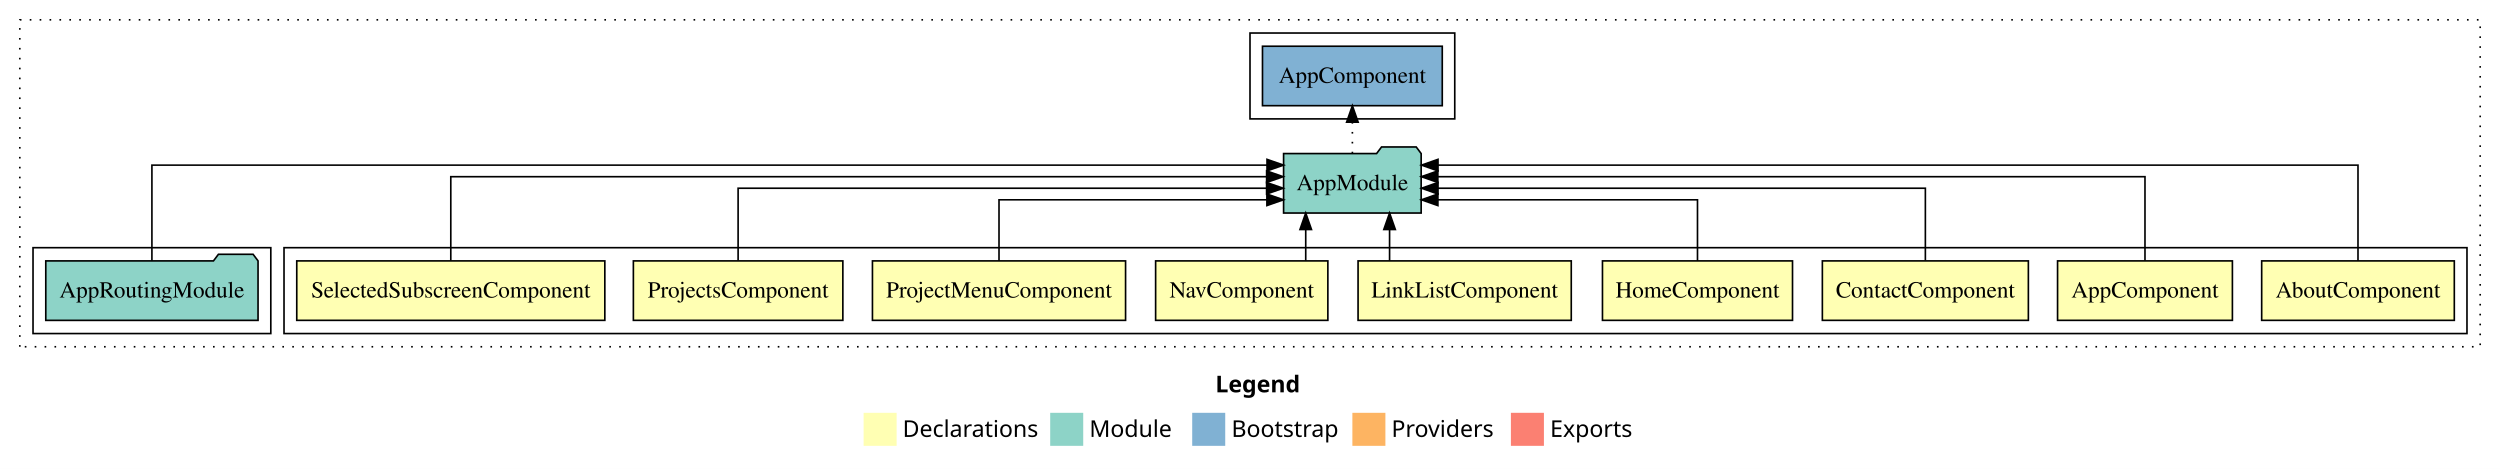
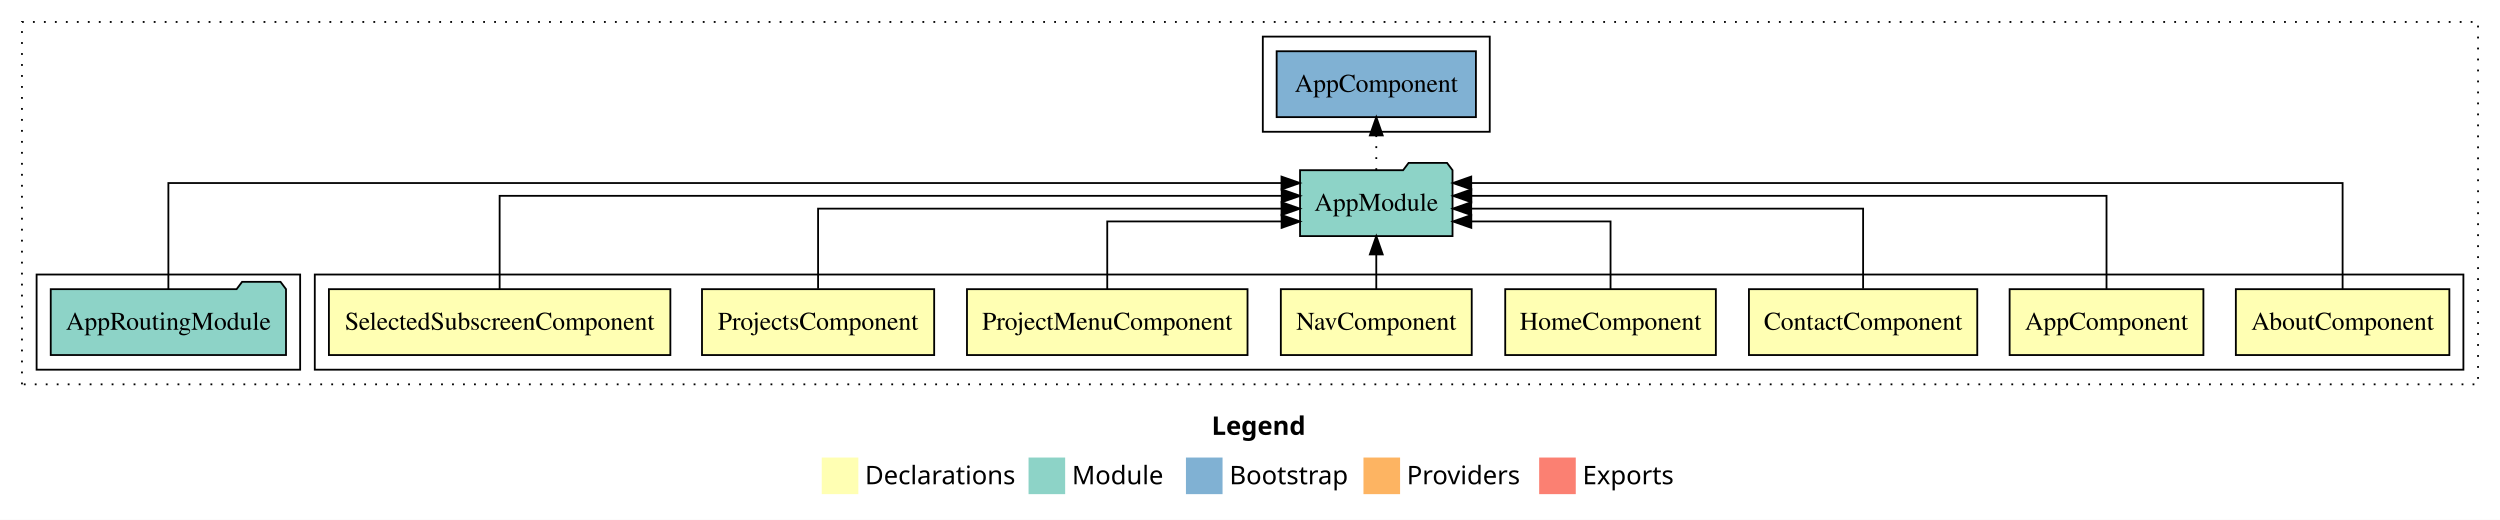
- <svg xmlns="http://www.w3.org/2000/svg" width="1514pt" height="284pt" viewBox="0.00 0.00 1514.00 284.00">
+ <svg xmlns="http://www.w3.org/2000/svg" width="1366pt" height="284pt" viewBox="0.00 0.00 1366.00 284.00">
  <g id="graph0" class="graph" transform="scale(1 1) rotate(0) translate(4 280)">
-     <polygon fill="#ffffff" stroke="transparent" points="-4,4 -4,-280 1510,-280 1510,4 -4,4" />
-     <text text-anchor="start" x="732.009" y="-42.4" font-family="sans-serif" font-weight="bold" font-size="14.00" fill="#000000">Legend</text>
-     <polygon fill="#ffffb3" stroke="transparent" points="519,-10 519,-30 539,-30 539,-10 519,-10" />
-     <text text-anchor="start" x="542.629" y="-15.4" font-family="sans-serif" font-size="14.00" fill="#000000">  Declarations</text>
-     <polygon fill="#8dd3c7" stroke="transparent" points="632,-10 632,-30 652,-30 652,-10 632,-10" />
-     <text text-anchor="start" x="655.725" y="-15.4" font-family="sans-serif" font-size="14.00" fill="#000000">  Module</text>
-     <polygon fill="#80b1d3" stroke="transparent" points="718,-10 718,-30 738,-30 738,-10 718,-10" />
-     <text text-anchor="start" x="741.781" y="-15.4" font-family="sans-serif" font-size="14.00" fill="#000000">  Bootstrap</text>
-     <polygon fill="#fdb462" stroke="transparent" points="815,-10 815,-30 835,-30 835,-10 815,-10" />
-     <text text-anchor="start" x="838.673" y="-15.4" font-family="sans-serif" font-size="14.00" fill="#000000">  Providers</text>
-     <polygon fill="#fb8072" stroke="transparent" points="911,-10 911,-30 931,-30 931,-10 911,-10" />
-     <text text-anchor="start" x="934.726" y="-15.4" font-family="sans-serif" font-size="14.00" fill="#000000">  Exports</text>
+     <polygon fill="#ffffff" stroke="transparent" points="-4,4 -4,-280 1362,-280 1362,4 -4,4" />
+     <text text-anchor="start" x="658.009" y="-42.4" font-family="sans-serif" font-weight="bold" font-size="14.00" fill="#000000">Legend</text>
+     <polygon fill="#ffffb3" stroke="transparent" points="445,-10 445,-30 465,-30 465,-10 445,-10" />
+     <text text-anchor="start" x="468.629" y="-15.4" font-family="sans-serif" font-size="14.00" fill="#000000">  Declarations</text>
+     <polygon fill="#8dd3c7" stroke="transparent" points="558,-10 558,-30 578,-30 578,-10 558,-10" />
+     <text text-anchor="start" x="581.725" y="-15.4" font-family="sans-serif" font-size="14.00" fill="#000000">  Module</text>
+     <polygon fill="#80b1d3" stroke="transparent" points="644,-10 644,-30 664,-30 664,-10 644,-10" />
+     <text text-anchor="start" x="667.781" y="-15.4" font-family="sans-serif" font-size="14.00" fill="#000000">  Bootstrap</text>
+     <polygon fill="#fdb462" stroke="transparent" points="741,-10 741,-30 761,-30 761,-10 741,-10" />
+     <text text-anchor="start" x="764.673" y="-15.4" font-family="sans-serif" font-size="14.00" fill="#000000">  Providers</text>
+     <polygon fill="#fb8072" stroke="transparent" points="837,-10 837,-30 857,-30 857,-10 837,-10" />
+     <text text-anchor="start" x="860.726" y="-15.4" font-family="sans-serif" font-size="14.00" fill="#000000">  Exports</text>
    <g id="clust1" class="cluster">
-       <polygon fill="none" stroke="#000000" stroke-dasharray="1,5" points="8,-70 8,-268 1498,-268 1498,-70 8,-70" />
+       <polygon fill="none" stroke="#000000" stroke-dasharray="1,5" points="8,-70 8,-268 1350,-268 1350,-70 8,-70" />
    </g>
    <g id="clust2" class="cluster">
-       <polygon fill="none" stroke="#000000" points="168,-78 168,-130 1490,-130 1490,-78 168,-78" />
+       <polygon fill="none" stroke="#000000" points="168,-78 168,-130 1342,-130 1342,-78 168,-78" />
    </g>
-     <g id="clust12" class="cluster">
+     <g id="clust11" class="cluster">
      <polygon fill="none" stroke="#000000" points="16,-78 16,-130 160,-130 160,-78 16,-78" />
    </g>
-     <g id="clust14" class="cluster">
-       <polygon fill="none" stroke="#000000" points="753,-208 753,-260 877,-260 877,-208 753,-208" />
+     <g id="clust13" class="cluster">
+       <polygon fill="none" stroke="#000000" points="686,-208 686,-260 810,-260 810,-208 686,-208" />
    </g>
    <g id="node1" class="node">
-       <polygon fill="#ffffb3" stroke="#000000" points="1482.33,-122 1365.67,-122 1365.67,-86 1482.33,-86 1482.33,-122" />
-       <text text-anchor="middle" x="1424" y="-99.8" font-family="Times,serif" font-size="14.00" fill="#000000">AboutComponent</text>
+       <polygon fill="#ffffb3" stroke="#000000" points="1334.33,-122 1217.67,-122 1217.67,-86 1334.33,-86 1334.33,-122" />
+       <text text-anchor="middle" x="1276" y="-99.8" font-family="Times,serif" font-size="14.00" fill="#000000">AboutComponent</text>
    </g>
-     <g id="node10" class="node">
-       <polygon fill="#8dd3c7" stroke="#000000" points="856.657,-187 853.657,-191 832.657,-191 829.657,-187 773.343,-187 773.343,-151 856.657,-151 856.657,-187" />
-       <text text-anchor="middle" x="815" y="-164.8" font-family="Times,serif" font-size="14.00" fill="#000000">AppModule</text>
+     <g id="node9" class="node">
+       <polygon fill="#8dd3c7" stroke="#000000" points="789.657,-187 786.657,-191 765.657,-191 762.657,-187 706.343,-187 706.343,-151 789.657,-151 789.657,-187" />
+       <text text-anchor="middle" x="748" y="-164.8" font-family="Times,serif" font-size="14.00" fill="#000000">AppModule</text>
    </g>
    <g id="edge1" class="edge">
-       <path fill="none" stroke="#000000" d="M1424,-122.011C1424,-144.485 1424,-180 1424,-180 1424,-180 866.859,-180 866.859,-180" />
-       <polygon fill="#000000" stroke="#000000" points="866.859,-176.5 856.859,-180 866.859,-183.5 866.859,-176.5" />
+       <path fill="none" stroke="#000000" d="M1276,-122.011C1276,-144.485 1276,-180 1276,-180 1276,-180 799.873,-180 799.873,-180" />
+       <polygon fill="#000000" stroke="#000000" points="799.873,-176.5 789.873,-180 799.873,-183.5 799.873,-176.5" />
    </g>
    <g id="node2" class="node">
-       <polygon fill="#ffffb3" stroke="#000000" points="1347.94,-122 1242.06,-122 1242.06,-86 1347.94,-86 1347.94,-122" />
-       <text text-anchor="middle" x="1295" y="-99.8" font-family="Times,serif" font-size="14.00" fill="#000000">AppComponent</text>
+       <polygon fill="#ffffb3" stroke="#000000" points="1199.94,-122 1094.06,-122 1094.06,-86 1199.94,-86 1199.94,-122" />
+       <text text-anchor="middle" x="1147" y="-99.8" font-family="Times,serif" font-size="14.00" fill="#000000">AppComponent</text>
    </g>
    <g id="edge2" class="edge">
-       <path fill="none" stroke="#000000" d="M1295,-122.129C1295,-142.572 1295,-173 1295,-173 1295,-173 866.757,-173 866.757,-173" />
-       <polygon fill="#000000" stroke="#000000" points="866.757,-169.5 856.757,-173 866.757,-176.5 866.757,-169.5" />
+       <path fill="none" stroke="#000000" d="M1147,-122.129C1147,-142.572 1147,-173 1147,-173 1147,-173 799.946,-173 799.946,-173" />
+       <polygon fill="#000000" stroke="#000000" points="799.946,-169.5 789.946,-173 799.946,-176.5 799.946,-169.5" />
    </g>
    <g id="node3" class="node">
-       <polygon fill="#ffffb3" stroke="#000000" points="1224.38,-122 1099.62,-122 1099.62,-86 1224.38,-86 1224.38,-122" />
-       <text text-anchor="middle" x="1162" y="-99.8" font-family="Times,serif" font-size="14.00" fill="#000000">ContactComponent</text>
+       <polygon fill="#ffffb3" stroke="#000000" points="1076.38,-122 951.62,-122 951.62,-86 1076.38,-86 1076.38,-122" />
+       <text text-anchor="middle" x="1014" y="-99.8" font-family="Times,serif" font-size="14.00" fill="#000000">ContactComponent</text>
    </g>
    <g id="edge3" class="edge">
-       <path fill="none" stroke="#000000" d="M1162,-122.267C1162,-140.555 1162,-166 1162,-166 1162,-166 866.856,-166 866.856,-166" />
-       <polygon fill="#000000" stroke="#000000" points="866.856,-162.5 856.856,-166 866.856,-169.5 866.856,-162.5" />
+       <path fill="none" stroke="#000000" d="M1014,-122.267C1014,-140.555 1014,-166 1014,-166 1014,-166 799.855,-166 799.855,-166" />
+       <polygon fill="#000000" stroke="#000000" points="799.855,-162.5 789.855,-166 799.855,-169.5 799.855,-162.5" />
    </g>
    <g id="node4" class="node">
-       <polygon fill="#ffffb3" stroke="#000000" points="1081.545,-122 966.455,-122 966.455,-86 1081.545,-86 1081.545,-122" />
-       <text text-anchor="middle" x="1024" y="-99.8" font-family="Times,serif" font-size="14.00" fill="#000000">HomeComponent</text>
+       <polygon fill="#ffffb3" stroke="#000000" points="933.545,-122 818.455,-122 818.455,-86 933.545,-86 933.545,-122" />
+       <text text-anchor="middle" x="876" y="-99.8" font-family="Times,serif" font-size="14.00" fill="#000000">HomeComponent</text>
    </g>
    <g id="edge4" class="edge">
-       <path fill="none" stroke="#000000" d="M1024,-122.009C1024,-138.049 1024,-159 1024,-159 1024,-159 866.792,-159 866.792,-159" />
-       <polygon fill="#000000" stroke="#000000" points="866.792,-155.5 856.792,-159 866.792,-162.5 866.792,-155.5" />
+       <path fill="none" stroke="#000000" d="M876,-122.009C876,-138.049 876,-159 876,-159 876,-159 799.912,-159 799.912,-159" />
+       <polygon fill="#000000" stroke="#000000" points="799.912,-155.5 789.912,-159 799.912,-162.5 799.912,-155.5" />
    </g>
    <g id="node5" class="node">
-       <polygon fill="#ffffb3" stroke="#000000" points="947.555,-122 818.445,-122 818.445,-86 947.555,-86 947.555,-122" />
-       <text text-anchor="middle" x="883" y="-99.8" font-family="Times,serif" font-size="14.00" fill="#000000">LinkListComponent</text>
-     </g>
-     <g id="edge5" class="edge">
-       <path fill="none" stroke="#000000" d="M837.526,-122.106C837.526,-122.106 837.526,-140.991 837.526,-140.991" />
-       <polygon fill="#000000" stroke="#000000" points="834.026,-140.991 837.526,-150.991 841.026,-140.991 834.026,-140.991" />
-     </g>
-     <g id="node6" class="node">
      <polygon fill="#ffffb3" stroke="#000000" points="800.154,-122 695.846,-122 695.846,-86 800.154,-86 800.154,-122" />
      <text text-anchor="middle" x="748" y="-99.8" font-family="Times,serif" font-size="14.00" fill="#000000">NavComponent</text>
    </g>
-     <g id="edge6" class="edge">
-       <path fill="none" stroke="#000000" d="M786.749,-122.106C786.749,-122.106 786.749,-140.991 786.749,-140.991" />
-       <polygon fill="#000000" stroke="#000000" points="783.249,-140.991 786.749,-150.991 790.249,-140.991 783.249,-140.991" />
+     <g id="edge5" class="edge">
+       <path fill="none" stroke="#000000" d="M748,-122.106C748,-122.106 748,-140.991 748,-140.991" />
+       <polygon fill="#000000" stroke="#000000" points="744.5,-140.991 748,-150.991 751.5,-140.991 744.5,-140.991" />
    </g>
-     <g id="node7" class="node">
+     <g id="node6" class="node">
      <polygon fill="#ffffb3" stroke="#000000" points="677.646,-122 524.354,-122 524.354,-86 677.646,-86 677.646,-122" />
      <text text-anchor="middle" x="601" y="-99.8" font-family="Times,serif" font-size="14.00" fill="#000000">ProjectMenuComponent</text>
    </g>
-     <g id="edge7" class="edge">
-       <path fill="none" stroke="#000000" d="M601,-122.009C601,-138.049 601,-159 601,-159 601,-159 763.231,-159 763.231,-159" />
-       <polygon fill="#000000" stroke="#000000" points="763.231,-162.5 773.231,-159 763.231,-155.5 763.231,-162.5" />
+     <g id="edge6" class="edge">
+       <path fill="none" stroke="#000000" d="M601,-122.009C601,-138.049 601,-159 601,-159 601,-159 696.269,-159 696.269,-159" />
+       <polygon fill="#000000" stroke="#000000" points="696.269,-162.5 706.269,-159 696.269,-155.5 696.269,-162.5" />
    </g>
-     <g id="node8" class="node">
+     <g id="node7" class="node">
      <polygon fill="#ffffb3" stroke="#000000" points="506.431,-122 379.569,-122 379.569,-86 506.431,-86 506.431,-122" />
      <text text-anchor="middle" x="443" y="-99.8" font-family="Times,serif" font-size="14.00" fill="#000000">ProjectsComponent</text>
    </g>
-     <g id="edge8" class="edge">
-       <path fill="none" stroke="#000000" d="M443,-122.267C443,-140.555 443,-166 443,-166 443,-166 763.05,-166 763.05,-166" />
-       <polygon fill="#000000" stroke="#000000" points="763.05,-169.5 773.05,-166 763.05,-162.5 763.05,-169.5" />
+     <g id="edge7" class="edge">
+       <path fill="none" stroke="#000000" d="M443,-122.267C443,-140.555 443,-166 443,-166 443,-166 696.231,-166 696.231,-166" />
+       <polygon fill="#000000" stroke="#000000" points="696.231,-169.5 706.231,-166 696.231,-162.5 696.231,-169.5" />
    </g>
-     <g id="node9" class="node">
+     <g id="node8" class="node">
      <polygon fill="#ffffb3" stroke="#000000" points="362.286,-122 175.714,-122 175.714,-86 362.286,-86 362.286,-122" />
      <text text-anchor="middle" x="269" y="-99.8" font-family="Times,serif" font-size="14.00" fill="#000000">SelectedSubscreenComponent</text>
    </g>
-     <g id="edge9" class="edge">
-       <path fill="none" stroke="#000000" d="M269,-122.129C269,-142.572 269,-173 269,-173 269,-173 763.063,-173 763.063,-173" />
-       <polygon fill="#000000" stroke="#000000" points="763.063,-176.5 773.063,-173 763.063,-169.5 763.063,-176.5" />
-     </g>
-     <g id="node12" class="node">
-       <polygon fill="#80b1d3" stroke="#000000" points="869.439,-252 760.561,-252 760.561,-216 869.439,-216 869.439,-252" />
-       <text text-anchor="middle" x="815" y="-229.8" font-family="Times,serif" font-size="14.00" fill="#000000">AppComponent </text>
-     </g>
-     <g id="edge11" class="edge">
-       <path fill="none" stroke="#000000" stroke-dasharray="1,5" d="M815,-187.106C815,-187.106 815,-205.991 815,-205.991" />
-       <polygon fill="#000000" stroke="#000000" points="811.5,-205.991 815,-215.991 818.5,-205.991 811.5,-205.991" />
+     <g id="edge8" class="edge">
+       <path fill="none" stroke="#000000" d="M269,-122.129C269,-142.572 269,-173 269,-173 269,-173 696.33,-173 696.33,-173" />
+       <polygon fill="#000000" stroke="#000000" points="696.33,-176.5 706.33,-173 696.33,-169.5 696.33,-176.5" />
    </g>
    <g id="node11" class="node">
+       <polygon fill="#80b1d3" stroke="#000000" points="802.439,-252 693.561,-252 693.561,-216 802.439,-216 802.439,-252" />
+       <text text-anchor="middle" x="748" y="-229.8" font-family="Times,serif" font-size="14.00" fill="#000000">AppComponent </text>
+     </g>
+     <g id="edge10" class="edge">
+       <path fill="none" stroke="#000000" stroke-dasharray="1,5" d="M748,-187.106C748,-187.106 748,-205.991 748,-205.991" />
+       <polygon fill="#000000" stroke="#000000" points="744.5,-205.991 748,-215.991 751.5,-205.991 744.5,-205.991" />
+     </g>
+     <g id="node10" class="node">
      <polygon fill="#8dd3c7" stroke="#000000" points="152.274,-122 149.274,-126 128.274,-126 125.274,-122 23.726,-122 23.726,-86 152.274,-86 152.274,-122" />
      <text text-anchor="middle" x="88" y="-99.8" font-family="Times,serif" font-size="14.00" fill="#000000">AppRoutingModule</text>
    </g>
-     <g id="edge10" class="edge">
-       <path fill="none" stroke="#000000" d="M88,-122.011C88,-144.485 88,-180 88,-180 88,-180 763.302,-180 763.302,-180" />
-       <polygon fill="#000000" stroke="#000000" points="763.302,-183.5 773.302,-180 763.302,-176.5 763.302,-183.5" />
+     <g id="edge9" class="edge">
+       <path fill="none" stroke="#000000" d="M88,-122.011C88,-144.485 88,-180 88,-180 88,-180 696.213,-180 696.213,-180" />
+       <polygon fill="#000000" stroke="#000000" points="696.213,-183.5 706.213,-180 696.213,-176.5 696.213,-183.5" />
    </g>
  </g>
</svg>
